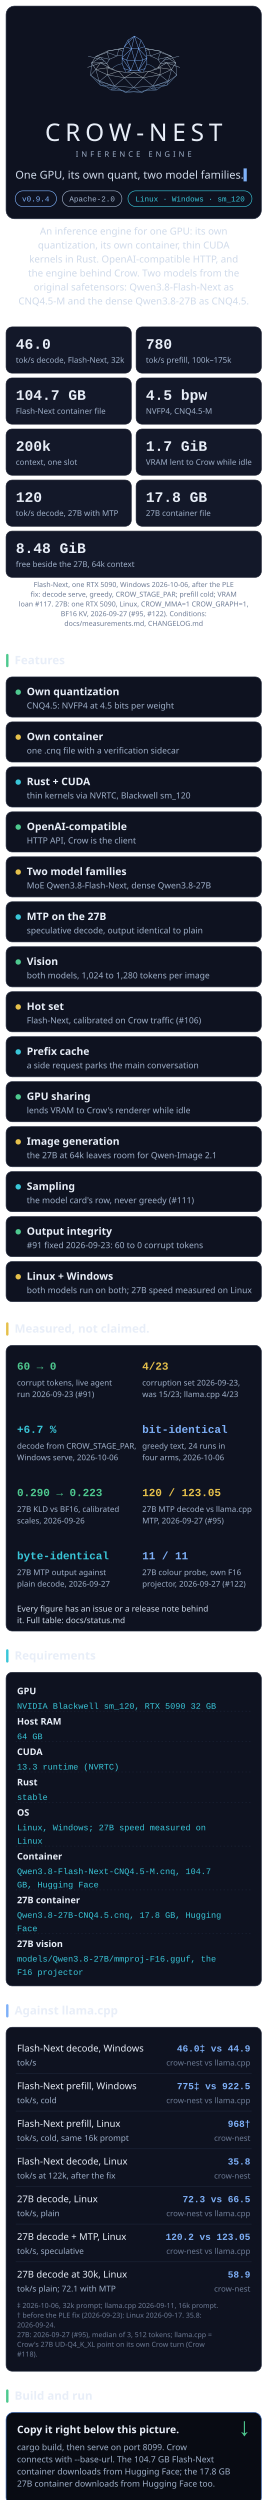
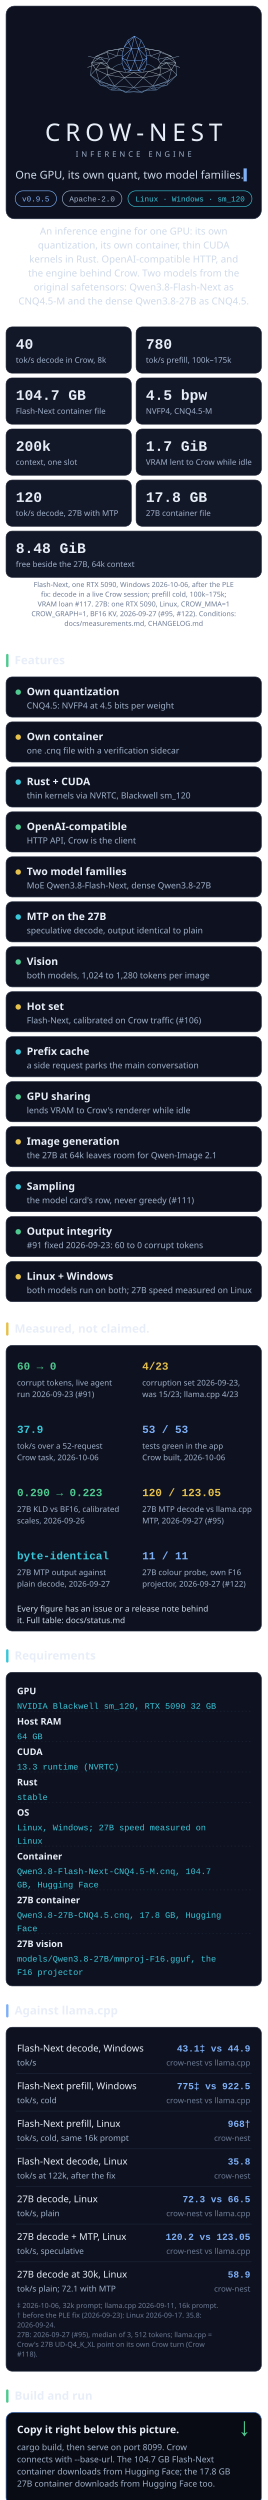
<svg xmlns="http://www.w3.org/2000/svg" viewBox="0 0 440 4114" width="440" height="4114" role="img" aria-label="crow-nest: one GPU, its own quant, two model families. Features, measurements, requirements.">
  <rect x="10" y="10" width="420" height="350" rx="14" fill="#0e1220" stroke="#1c2438" />
  <svg x="110" y="-4" width="220" height="220" viewBox="0 0 1024 1024">
    <defs>
      <clipPath id="noegg">
        <path clip-rule="evenodd" d="M0 0H1024V1024H0ZM518.0 295.0 568.2 326.0 595.7 375.6 612.5 437.6 612.7 505.8 583.0 574.0 518.0 605.0 453.0 574.0 423.3 505.8 423.5 437.6 440.3 375.6 467.8 326.0Z" />
      </clipPath>
      <clipPath id="abovefront">
        <path d="M0 0H1024V479L774.0 479.0L767.4 500.0L716.8 537.8L625.7 564.0L512.0 573.3L398.3 564.0L307.2 537.8L256.6 500.0L250.0 479.0L0 479Z" />
      </clipPath>
    </defs>
    <g fill="none" stroke-width="3" stroke-linejoin="round" stroke-linecap="round">
      <path stroke="#6789b2" clip-path="url(#noegg)" d="M346 548 360 532 386 517 422 506 465 499 512 497 559 499 602 506 638 517 664 532 678 548" />
      <path stroke="#acbece" d="M718 505 767 500 698 537M698 537 717 538 640 563M640 563 626 564 558 577M558 577 512 573 466 577M466 577 398 564 384 563M384 563 307 538 326 537M326 537 257 500 306 505" />
      <path stroke="#90a7c2" clip-path="url(#noegg)" d="M306 505 257 458 326 473M326 473 307 420 384 447M384 447 398 394 466 433M466 433 512 385 558 433M558 433 626 394 640 447M640 447 717 420 698 473M698 473 767 458 718 505" />
      <path stroke="#b9c0c4" d="M767 500 802 551 717 538M717 538 713 592 626 564M626 564 584 614 512 573M512 573 440 614 398 564M398 564 311 592 307 538M307 538 222 551 257 500" />
      <path stroke="#acbece" clip-path="url(#noegg)" d="M257 500 190 501 257 458M257 458 222 451 307 420M307 420 311 410 398 394M398 394 440 388 512 385M512 385 584 388 626 394M626 394 713 410 717 420M717 420 802 451 767 458M767 458 834 501 767 500" />
      <path stroke="#90a7c2" d="M834 501 842 594 802 551M802 551 776 643 713 592M713 592 659 677 584 614M584 614 512 689 440 614M440 614 365 677 311 592M311 592 248 643 222 551M222 551 182 594 190 501" />
      <path stroke="#6789b2" d="M842 594 766 673 776 643M776 643 688 708 659 677M659 677 575 728 512 689M512 689 449 728 365 677M365 677 336 708 248 643M248 643 258 673 182 594M794 629 678 675 766 673M766 673 645 699 688 708M688 708 586 716 575 728M575 728 512 722 449 728M449 728 438 716 336 708M336 708 379 699 258 673M258 673 346 675 230 629" />
      <path stroke="#90a7c2" clip-path="url(#noegg)" d="M306 505 326 473 384 447 466 433 558 433 640 447 698 473 718 505" />
      <path stroke="#b9c0c4" clip-path="url(#abovefront)" d="M718 505 698 537 640 563 558 577 466 577 384 563 326 537 306 505" />
      <path stroke="#acbece" clip-path="url(#noegg)" d="M190 501 222 451 311 410 440 388 584 388 713 410 802 451 834 501" />
      <path stroke="#acbece" d="M834 501 802 551 713 592 584 614 440 614 311 592 222 551 190 501" />
      <path stroke="#90a7c2" d="M842 594 776 643 659 677 512 689 365 677 248 643 182 594" />
      <path stroke="#6789b2" d="M678 675 645 699 586 716 512 722 438 716 379 699 346 675" />
      <path stroke="#7eb0f8" clip-path="url(#abovefront)" d="M440 376 495 392 549 391 596 376M421 462 458 479 520 484 582 478 615 462M434 543 489 560 548 560 602 543M440 376 518 295 495 392M518 295 549 391M468 326 495 392M568 326 549 391M421 462 495 392 458 479M495 392 520 484 549 391 582 478M549 391 615 462M458 479 489 560 520 484 548 560 582 478M421 462 489 560M615 462 548 560M489 560 453 574M548 560 583 574M518 295 568 326 596 376 612 438 613 506 583 574 518 605 453 574 423 506 424 438 440 376 468 326 518 295" />
      <path stroke="#acbece" d="M742 492 865 535" />
      <path stroke="#90a7c2" clip-path="url(#noegg)" d="M741 480 859 449" />
      <path stroke="#acbece" d="M282 492 159 535" />
      <path stroke="#90a7c2" clip-path="url(#noegg)" d="M283 480 164 449" />
    </g>
  </svg>
  <text x="220.0" y="232" font-family="-apple-system,BlinkMacSystemFont,'Segoe UI','Noto Sans',Helvetica,Arial,sans-serif" font-size="40" font-weight="300" fill="#e8eef8" text-anchor="middle" letter-spacing="8">CROW-NEST</text>
  <text x="220.0" y="258" font-family="-apple-system,BlinkMacSystemFont,'Segoe UI','Noto Sans',Helvetica,Arial,sans-serif" font-size="12.5" font-weight="400" fill="#9fb0c9" text-anchor="middle" letter-spacing="5">INFERENCE ENGINE</text>
  <text x="220.0" y="294" text-anchor="middle" font-family="-apple-system,BlinkMacSystemFont,'Segoe UI','Noto Sans',Helvetica,Arial,sans-serif" font-size="18" fill="#cfdaea">One GPU, its own quant, two model families.<tspan fill="#7eb0f8">▍<animate attributeName="opacity" values="1;1;0;0" keyTimes="0;.5;.5;1" dur="1.1s" repeatCount="indefinite" />
    </tspan>
  </text>
  <rect x="25.0" y="314" width="68" height="26" rx="13" fill="none" stroke="#7eb0f8" />
-   <text x="58.8" y="331.5" font-family="ui-monospace,SFMono-Regular,'SF Mono',Menlo,Consolas,'Liberation Mono',monospace" font-size="12.5" font-weight="400" fill="#7eb0f8" text-anchor="middle" letter-spacing="0">v0.9.4</text>
+   <text x="58.8" y="331.5" font-family="ui-monospace,SFMono-Regular,'SF Mono',Menlo,Consolas,'Liberation Mono',monospace" font-size="12.5" font-weight="400" fill="#7eb0f8" text-anchor="middle" letter-spacing="0">v0.9.5</text>
  <rect x="102.6" y="314" width="98" height="26" rx="13" fill="none" stroke="#9fb0c9" />
  <text x="151.6" y="331.5" font-family="ui-monospace,SFMono-Regular,'SF Mono',Menlo,Consolas,'Liberation Mono',monospace" font-size="12.5" font-weight="400" fill="#9fb0c9" text-anchor="middle" letter-spacing="0">Apache-2.0</text>
  <rect x="210.6" y="314" width="204" height="26" rx="13" fill="none" stroke="#39c6d8" />
  <text x="312.8" y="331.5" font-family="ui-monospace,SFMono-Regular,'SF Mono',Menlo,Consolas,'Liberation Mono',monospace" font-size="12.5" font-weight="400" fill="#39c6d8" text-anchor="middle" letter-spacing="0">Linux · Windows · sm_120</text>
  <text x="220.0" y="386" font-family="-apple-system,BlinkMacSystemFont,'Segoe UI','Noto Sans',Helvetica,Arial,sans-serif" font-size="16" font-weight="400" fill="#cfdaea" text-anchor="middle" letter-spacing="0">An inference engine for one GPU: its own</text>
  <text x="220.0" y="409" font-family="-apple-system,BlinkMacSystemFont,'Segoe UI','Noto Sans',Helvetica,Arial,sans-serif" font-size="16" font-weight="400" fill="#cfdaea" text-anchor="middle" letter-spacing="0">quantization, its own container, thin CUDA</text>
  <text x="220.0" y="432" font-family="-apple-system,BlinkMacSystemFont,'Segoe UI','Noto Sans',Helvetica,Arial,sans-serif" font-size="16" font-weight="400" fill="#cfdaea" text-anchor="middle" letter-spacing="0">kernels in Rust. OpenAI-compatible HTTP, and</text>
  <text x="220.0" y="455" font-family="-apple-system,BlinkMacSystemFont,'Segoe UI','Noto Sans',Helvetica,Arial,sans-serif" font-size="16" font-weight="400" fill="#cfdaea" text-anchor="middle" letter-spacing="0">the engine behind Crow. Two models from the</text>
  <text x="220.0" y="478" font-family="-apple-system,BlinkMacSystemFont,'Segoe UI','Noto Sans',Helvetica,Arial,sans-serif" font-size="16" font-weight="400" fill="#cfdaea" text-anchor="middle" letter-spacing="0">original safetensors: Qwen3.8-Flash-Next as</text>
  <text x="220.0" y="501" font-family="-apple-system,BlinkMacSystemFont,'Segoe UI','Noto Sans',Helvetica,Arial,sans-serif" font-size="16" font-weight="400" fill="#cfdaea" text-anchor="middle" letter-spacing="0">CNQ4.5-M and the dense Qwen3.8-27B as CNQ4.5.</text>
  <rect x="10" y="538" width="206" height="76" rx="10" fill="#131829" stroke="#131829" />
-   <text x="26" y="574" font-family="ui-monospace,SFMono-Regular,'SF Mono',Menlo,Consolas,'Liberation Mono',monospace" font-size="24" font-weight="600" fill="#e8eef8" text-anchor="start" letter-spacing="0">46.0</text>
-   <text x="26" y="597" font-family="-apple-system,BlinkMacSystemFont,'Segoe UI','Noto Sans',Helvetica,Arial,sans-serif" font-size="13" font-weight="400" fill="#9fb0c9" text-anchor="start" letter-spacing="0">tok/s decode, Flash-Next, 32k</text>
+   <text x="26" y="574" font-family="ui-monospace,SFMono-Regular,'SF Mono',Menlo,Consolas,'Liberation Mono',monospace" font-size="24" font-weight="600" fill="#e8eef8" text-anchor="start" letter-spacing="0">40</text>
+   <text x="26" y="597" font-family="-apple-system,BlinkMacSystemFont,'Segoe UI','Noto Sans',Helvetica,Arial,sans-serif" font-size="13" font-weight="400" fill="#9fb0c9" text-anchor="start" letter-spacing="0">tok/s decode in Crow, 8k</text>
  <rect x="224" y="538" width="206" height="76" rx="10" fill="#131829" stroke="#131829" />
  <text x="240" y="574" font-family="ui-monospace,SFMono-Regular,'SF Mono',Menlo,Consolas,'Liberation Mono',monospace" font-size="24" font-weight="600" fill="#e8eef8" text-anchor="start" letter-spacing="0">780</text>
  <text x="240" y="597" font-family="-apple-system,BlinkMacSystemFont,'Segoe UI','Noto Sans',Helvetica,Arial,sans-serif" font-size="13" font-weight="400" fill="#9fb0c9" text-anchor="start" letter-spacing="0">tok/s prefill, 100k–175k</text>
  <rect x="10" y="622" width="206" height="76" rx="10" fill="#131829" stroke="#131829" />
  <text x="26" y="658" font-family="ui-monospace,SFMono-Regular,'SF Mono',Menlo,Consolas,'Liberation Mono',monospace" font-size="24" font-weight="600" fill="#e8eef8" text-anchor="start" letter-spacing="0">104.7 GB</text>
  <text x="26" y="681" font-family="-apple-system,BlinkMacSystemFont,'Segoe UI','Noto Sans',Helvetica,Arial,sans-serif" font-size="13" font-weight="400" fill="#9fb0c9" text-anchor="start" letter-spacing="0">Flash-Next container file</text>
  <rect x="224" y="622" width="206" height="76" rx="10" fill="#131829" stroke="#131829" />
  <text x="240" y="658" font-family="ui-monospace,SFMono-Regular,'SF Mono',Menlo,Consolas,'Liberation Mono',monospace" font-size="24" font-weight="600" fill="#e8eef8" text-anchor="start" letter-spacing="0">4.5 bpw</text>
  <text x="240" y="681" font-family="-apple-system,BlinkMacSystemFont,'Segoe UI','Noto Sans',Helvetica,Arial,sans-serif" font-size="13" font-weight="400" fill="#9fb0c9" text-anchor="start" letter-spacing="0">NVFP4, CNQ4.5-M</text>
  <rect x="10" y="706" width="206" height="76" rx="10" fill="#131829" stroke="#131829" />
  <text x="26" y="742" font-family="ui-monospace,SFMono-Regular,'SF Mono',Menlo,Consolas,'Liberation Mono',monospace" font-size="24" font-weight="600" fill="#e8eef8" text-anchor="start" letter-spacing="0">200k</text>
  <text x="26" y="765" font-family="-apple-system,BlinkMacSystemFont,'Segoe UI','Noto Sans',Helvetica,Arial,sans-serif" font-size="13" font-weight="400" fill="#9fb0c9" text-anchor="start" letter-spacing="0">context, one slot</text>
  <rect x="224" y="706" width="206" height="76" rx="10" fill="#131829" stroke="#131829" />
  <text x="240" y="742" font-family="ui-monospace,SFMono-Regular,'SF Mono',Menlo,Consolas,'Liberation Mono',monospace" font-size="24" font-weight="600" fill="#e8eef8" text-anchor="start" letter-spacing="0">1.7 GiB</text>
  <text x="240" y="765" font-family="-apple-system,BlinkMacSystemFont,'Segoe UI','Noto Sans',Helvetica,Arial,sans-serif" font-size="13" font-weight="400" fill="#9fb0c9" text-anchor="start" letter-spacing="0">VRAM lent to Crow while idle</text>
  <rect x="10" y="790" width="206" height="76" rx="10" fill="#131829" stroke="#131829" />
  <text x="26" y="826" font-family="ui-monospace,SFMono-Regular,'SF Mono',Menlo,Consolas,'Liberation Mono',monospace" font-size="24" font-weight="600" fill="#e8eef8" text-anchor="start" letter-spacing="0">120</text>
  <text x="26" y="849" font-family="-apple-system,BlinkMacSystemFont,'Segoe UI','Noto Sans',Helvetica,Arial,sans-serif" font-size="13" font-weight="400" fill="#9fb0c9" text-anchor="start" letter-spacing="0">tok/s decode, 27B with MTP</text>
  <rect x="224" y="790" width="206" height="76" rx="10" fill="#131829" stroke="#131829" />
  <text x="240" y="826" font-family="ui-monospace,SFMono-Regular,'SF Mono',Menlo,Consolas,'Liberation Mono',monospace" font-size="24" font-weight="600" fill="#e8eef8" text-anchor="start" letter-spacing="0">17.8 GB</text>
  <text x="240" y="849" font-family="-apple-system,BlinkMacSystemFont,'Segoe UI','Noto Sans',Helvetica,Arial,sans-serif" font-size="13" font-weight="400" fill="#9fb0c9" text-anchor="start" letter-spacing="0">27B container file</text>
  <rect x="10" y="874" width="420" height="76" rx="10" fill="#131829" stroke="#131829" />
  <text x="26" y="910" font-family="ui-monospace,SFMono-Regular,'SF Mono',Menlo,Consolas,'Liberation Mono',monospace" font-size="24" font-weight="600" fill="#e8eef8" text-anchor="start" letter-spacing="0">8.48 GiB</text>
  <text x="26" y="933" font-family="-apple-system,BlinkMacSystemFont,'Segoe UI','Noto Sans',Helvetica,Arial,sans-serif" font-size="13" font-weight="400" fill="#9fb0c9" text-anchor="start" letter-spacing="0">free beside the 27B, 64k context</text>
  <text x="220.0" y="966" font-family="-apple-system,BlinkMacSystemFont,'Segoe UI','Noto Sans',Helvetica,Arial,sans-serif" font-size="11.5" font-weight="400" fill="#6d7b95" text-anchor="middle" letter-spacing="0">Flash-Next, one RTX 5090, Windows 2026-10-06, after the PLE</text>
-   <text x="220.0" y="982" font-family="-apple-system,BlinkMacSystemFont,'Segoe UI','Noto Sans',Helvetica,Arial,sans-serif" font-size="11.5" font-weight="400" fill="#6d7b95" text-anchor="middle" letter-spacing="0">fix: decode serve, greedy, CROW_STAGE_PAR; prefill cold; VRAM</text>
-   <text x="220.0" y="998" font-family="-apple-system,BlinkMacSystemFont,'Segoe UI','Noto Sans',Helvetica,Arial,sans-serif" font-size="11.5" font-weight="400" fill="#6d7b95" text-anchor="middle" letter-spacing="0">loan #117. 27B: one RTX 5090, Linux, CROW_MMA=1 CROW_GRAPH=1,</text>
-   <text x="220.0" y="1014" font-family="-apple-system,BlinkMacSystemFont,'Segoe UI','Noto Sans',Helvetica,Arial,sans-serif" font-size="11.5" font-weight="400" fill="#6d7b95" text-anchor="middle" letter-spacing="0">BF16 KV, 2026-09-27 (#95, #122). Conditions:</text>
+   <text x="220.0" y="982" font-family="-apple-system,BlinkMacSystemFont,'Segoe UI','Noto Sans',Helvetica,Arial,sans-serif" font-size="11.5" font-weight="400" fill="#6d7b95" text-anchor="middle" letter-spacing="0">fix: decode in a live Crow session; prefill cold, 100k–175k;</text>
+   <text x="220.0" y="998" font-family="-apple-system,BlinkMacSystemFont,'Segoe UI','Noto Sans',Helvetica,Arial,sans-serif" font-size="11.5" font-weight="400" fill="#6d7b95" text-anchor="middle" letter-spacing="0">VRAM loan #117. 27B: one RTX 5090, Linux, CROW_MMA=1</text>
+   <text x="220.0" y="1014" font-family="-apple-system,BlinkMacSystemFont,'Segoe UI','Noto Sans',Helvetica,Arial,sans-serif" font-size="11.5" font-weight="400" fill="#6d7b95" text-anchor="middle" letter-spacing="0">CROW_GRAPH=1, BF16 KV, 2026-09-27 (#95, #122). Conditions:</text>
  <text x="220.0" y="1030" font-family="-apple-system,BlinkMacSystemFont,'Segoe UI','Noto Sans',Helvetica,Arial,sans-serif" font-size="11.5" font-weight="400" fill="#6d7b95" text-anchor="middle" letter-spacing="0">docs/measurements.md, CHANGELOG.md</text>
  <rect x="10" y="1076" width="4" height="22" rx="2" fill="#4ec98f" />
  <text x="24" y="1093" font-family="-apple-system,BlinkMacSystemFont,'Segoe UI','Noto Sans',Helvetica,Arial,sans-serif" font-size="19" font-weight="600" fill="#e8eef8" text-anchor="start" letter-spacing="0">Features</text>
  <rect x="10" y="1114" width="420" height="66" rx="10" fill="#0e1220" stroke="#1c2438" />
  <circle cx="30" cy="1139" r="4.5" fill="#4ec98f" />
  <text x="44" y="1144" font-family="-apple-system,BlinkMacSystemFont,'Segoe UI','Noto Sans',Helvetica,Arial,sans-serif" font-size="17" font-weight="600" fill="#e8eef8" text-anchor="start" letter-spacing="0">Own quantization</text>
  <text x="44" y="1166" font-family="-apple-system,BlinkMacSystemFont,'Segoe UI','Noto Sans',Helvetica,Arial,sans-serif" font-size="14" font-weight="400" fill="#9fb0c9" text-anchor="start" letter-spacing="0">CNQ4.5: NVFP4 at 4.5 bits per weight</text>
  <rect x="10" y="1188" width="420" height="66" rx="10" fill="#0e1220" stroke="#1c2438" />
  <circle cx="30" cy="1213" r="4.5" fill="#e5c04b" />
  <text x="44" y="1218" font-family="-apple-system,BlinkMacSystemFont,'Segoe UI','Noto Sans',Helvetica,Arial,sans-serif" font-size="17" font-weight="600" fill="#e8eef8" text-anchor="start" letter-spacing="0">Own container</text>
  <text x="44" y="1240" font-family="-apple-system,BlinkMacSystemFont,'Segoe UI','Noto Sans',Helvetica,Arial,sans-serif" font-size="14" font-weight="400" fill="#9fb0c9" text-anchor="start" letter-spacing="0">one .cnq file with a verification sidecar</text>
  <rect x="10" y="1262" width="420" height="66" rx="10" fill="#0e1220" stroke="#1c2438" />
  <circle cx="30" cy="1287" r="4.5" fill="#39c6d8" />
  <text x="44" y="1292" font-family="-apple-system,BlinkMacSystemFont,'Segoe UI','Noto Sans',Helvetica,Arial,sans-serif" font-size="17" font-weight="600" fill="#e8eef8" text-anchor="start" letter-spacing="0">Rust + CUDA</text>
  <text x="44" y="1314" font-family="-apple-system,BlinkMacSystemFont,'Segoe UI','Noto Sans',Helvetica,Arial,sans-serif" font-size="14" font-weight="400" fill="#9fb0c9" text-anchor="start" letter-spacing="0">thin kernels via NVRTC, Blackwell sm_120</text>
  <rect x="10" y="1336" width="420" height="66" rx="10" fill="#0e1220" stroke="#1c2438" />
  <circle cx="30" cy="1361" r="4.5" fill="#4ec98f" />
  <text x="44" y="1366" font-family="-apple-system,BlinkMacSystemFont,'Segoe UI','Noto Sans',Helvetica,Arial,sans-serif" font-size="17" font-weight="600" fill="#e8eef8" text-anchor="start" letter-spacing="0">OpenAI-compatible</text>
  <text x="44" y="1388" font-family="-apple-system,BlinkMacSystemFont,'Segoe UI','Noto Sans',Helvetica,Arial,sans-serif" font-size="14" font-weight="400" fill="#9fb0c9" text-anchor="start" letter-spacing="0">HTTP API, Crow is the client</text>
  <rect x="10" y="1410" width="420" height="66" rx="10" fill="#0e1220" stroke="#1c2438" />
  <circle cx="30" cy="1435" r="4.5" fill="#e5c04b" />
  <text x="44" y="1440" font-family="-apple-system,BlinkMacSystemFont,'Segoe UI','Noto Sans',Helvetica,Arial,sans-serif" font-size="17" font-weight="600" fill="#e8eef8" text-anchor="start" letter-spacing="0">Two model families</text>
  <text x="44" y="1462" font-family="-apple-system,BlinkMacSystemFont,'Segoe UI','Noto Sans',Helvetica,Arial,sans-serif" font-size="14" font-weight="400" fill="#9fb0c9" text-anchor="start" letter-spacing="0">MoE Qwen3.8-Flash-Next, dense Qwen3.8-27B</text>
  <rect x="10" y="1484" width="420" height="66" rx="10" fill="#0e1220" stroke="#1c2438" />
  <circle cx="30" cy="1509" r="4.5" fill="#39c6d8" />
  <text x="44" y="1514" font-family="-apple-system,BlinkMacSystemFont,'Segoe UI','Noto Sans',Helvetica,Arial,sans-serif" font-size="17" font-weight="600" fill="#e8eef8" text-anchor="start" letter-spacing="0">MTP on the 27B</text>
  <text x="44" y="1536" font-family="-apple-system,BlinkMacSystemFont,'Segoe UI','Noto Sans',Helvetica,Arial,sans-serif" font-size="14" font-weight="400" fill="#9fb0c9" text-anchor="start" letter-spacing="0">speculative decode, output identical to plain</text>
  <rect x="10" y="1558" width="420" height="66" rx="10" fill="#0e1220" stroke="#1c2438" />
  <circle cx="30" cy="1583" r="4.5" fill="#4ec98f" />
  <text x="44" y="1588" font-family="-apple-system,BlinkMacSystemFont,'Segoe UI','Noto Sans',Helvetica,Arial,sans-serif" font-size="17" font-weight="600" fill="#e8eef8" text-anchor="start" letter-spacing="0">Vision</text>
  <text x="44" y="1610" font-family="-apple-system,BlinkMacSystemFont,'Segoe UI','Noto Sans',Helvetica,Arial,sans-serif" font-size="14" font-weight="400" fill="#9fb0c9" text-anchor="start" letter-spacing="0">both models, 1,024 to 1,280 tokens per image</text>
  <rect x="10" y="1632" width="420" height="66" rx="10" fill="#0e1220" stroke="#1c2438" />
  <circle cx="30" cy="1657" r="4.5" fill="#e5c04b" />
  <text x="44" y="1662" font-family="-apple-system,BlinkMacSystemFont,'Segoe UI','Noto Sans',Helvetica,Arial,sans-serif" font-size="17" font-weight="600" fill="#e8eef8" text-anchor="start" letter-spacing="0">Hot set</text>
  <text x="44" y="1684" font-family="-apple-system,BlinkMacSystemFont,'Segoe UI','Noto Sans',Helvetica,Arial,sans-serif" font-size="14" font-weight="400" fill="#9fb0c9" text-anchor="start" letter-spacing="0">Flash-Next, calibrated on Crow traffic (#106)</text>
  <rect x="10" y="1706" width="420" height="66" rx="10" fill="#0e1220" stroke="#1c2438" />
  <circle cx="30" cy="1731" r="4.5" fill="#39c6d8" />
  <text x="44" y="1736" font-family="-apple-system,BlinkMacSystemFont,'Segoe UI','Noto Sans',Helvetica,Arial,sans-serif" font-size="17" font-weight="600" fill="#e8eef8" text-anchor="start" letter-spacing="0">Prefix cache</text>
  <text x="44" y="1758" font-family="-apple-system,BlinkMacSystemFont,'Segoe UI','Noto Sans',Helvetica,Arial,sans-serif" font-size="14" font-weight="400" fill="#9fb0c9" text-anchor="start" letter-spacing="0">a side request parks the main conversation</text>
  <rect x="10" y="1780" width="420" height="66" rx="10" fill="#0e1220" stroke="#1c2438" />
  <circle cx="30" cy="1805" r="4.5" fill="#4ec98f" />
  <text x="44" y="1810" font-family="-apple-system,BlinkMacSystemFont,'Segoe UI','Noto Sans',Helvetica,Arial,sans-serif" font-size="17" font-weight="600" fill="#e8eef8" text-anchor="start" letter-spacing="0">GPU sharing</text>
  <text x="44" y="1832" font-family="-apple-system,BlinkMacSystemFont,'Segoe UI','Noto Sans',Helvetica,Arial,sans-serif" font-size="14" font-weight="400" fill="#9fb0c9" text-anchor="start" letter-spacing="0">lends VRAM to Crow's renderer while idle</text>
  <rect x="10" y="1854" width="420" height="66" rx="10" fill="#0e1220" stroke="#1c2438" />
  <circle cx="30" cy="1879" r="4.5" fill="#e5c04b" />
  <text x="44" y="1884" font-family="-apple-system,BlinkMacSystemFont,'Segoe UI','Noto Sans',Helvetica,Arial,sans-serif" font-size="17" font-weight="600" fill="#e8eef8" text-anchor="start" letter-spacing="0">Image generation</text>
  <text x="44" y="1906" font-family="-apple-system,BlinkMacSystemFont,'Segoe UI','Noto Sans',Helvetica,Arial,sans-serif" font-size="14" font-weight="400" fill="#9fb0c9" text-anchor="start" letter-spacing="0">the 27B at 64k leaves room for Qwen-Image 2.1</text>
  <rect x="10" y="1928" width="420" height="66" rx="10" fill="#0e1220" stroke="#1c2438" />
  <circle cx="30" cy="1953" r="4.5" fill="#39c6d8" />
  <text x="44" y="1958" font-family="-apple-system,BlinkMacSystemFont,'Segoe UI','Noto Sans',Helvetica,Arial,sans-serif" font-size="17" font-weight="600" fill="#e8eef8" text-anchor="start" letter-spacing="0">Sampling</text>
  <text x="44" y="1980" font-family="-apple-system,BlinkMacSystemFont,'Segoe UI','Noto Sans',Helvetica,Arial,sans-serif" font-size="14" font-weight="400" fill="#9fb0c9" text-anchor="start" letter-spacing="0">the model card's row, never greedy (#111)</text>
  <rect x="10" y="2002" width="420" height="66" rx="10" fill="#0e1220" stroke="#1c2438" />
  <circle cx="30" cy="2027" r="4.5" fill="#4ec98f" />
  <text x="44" y="2032" font-family="-apple-system,BlinkMacSystemFont,'Segoe UI','Noto Sans',Helvetica,Arial,sans-serif" font-size="17" font-weight="600" fill="#e8eef8" text-anchor="start" letter-spacing="0">Output integrity</text>
  <text x="44" y="2054" font-family="-apple-system,BlinkMacSystemFont,'Segoe UI','Noto Sans',Helvetica,Arial,sans-serif" font-size="14" font-weight="400" fill="#9fb0c9" text-anchor="start" letter-spacing="0">#91 fixed 2026-09-23: 60 to 0 corrupt tokens</text>
  <rect x="10" y="2076" width="420" height="66" rx="10" fill="#0e1220" stroke="#1c2438" />
  <circle cx="30" cy="2101" r="4.5" fill="#e5c04b" />
  <text x="44" y="2106" font-family="-apple-system,BlinkMacSystemFont,'Segoe UI','Noto Sans',Helvetica,Arial,sans-serif" font-size="17" font-weight="600" fill="#e8eef8" text-anchor="start" letter-spacing="0">Linux + Windows</text>
  <text x="44" y="2128" font-family="-apple-system,BlinkMacSystemFont,'Segoe UI','Noto Sans',Helvetica,Arial,sans-serif" font-size="14" font-weight="400" fill="#9fb0c9" text-anchor="start" letter-spacing="0">both models run on both; 27B speed measured on Linux</text>
  <rect x="10" y="2176" width="4" height="22" rx="2" fill="#e5c04b" />
  <text x="24" y="2193" font-family="-apple-system,BlinkMacSystemFont,'Segoe UI','Noto Sans',Helvetica,Arial,sans-serif" font-size="19" font-weight="600" fill="#e8eef8" text-anchor="start" letter-spacing="0">Measured, not claimed.</text>
  <rect x="10" y="2214" width="420" height="470" rx="10" fill="#0e1220" stroke="#1c2438" />
  <text x="28" y="2254" font-family="ui-monospace,SFMono-Regular,'SF Mono',Menlo,Consolas,'Liberation Mono',monospace" font-size="18" font-weight="600" fill="#4ec98f" text-anchor="start" letter-spacing="0">60 → 0</text>
  <text x="28" y="2280" font-family="-apple-system,BlinkMacSystemFont,'Segoe UI','Noto Sans',Helvetica,Arial,sans-serif" font-size="13" font-weight="400" fill="#9fb0c9" text-anchor="start" letter-spacing="0">corrupt tokens, live agent</text>
  <text x="28" y="2299" font-family="-apple-system,BlinkMacSystemFont,'Segoe UI','Noto Sans',Helvetica,Arial,sans-serif" font-size="13" font-weight="400" fill="#9fb0c9" text-anchor="start" letter-spacing="0">run 2026-09-23 (#91)</text>
  <text x="234" y="2254" font-family="ui-monospace,SFMono-Regular,'SF Mono',Menlo,Consolas,'Liberation Mono',monospace" font-size="18" font-weight="600" fill="#e5c04b" text-anchor="start" letter-spacing="0">4/23</text>
  <text x="234" y="2280" font-family="-apple-system,BlinkMacSystemFont,'Segoe UI','Noto Sans',Helvetica,Arial,sans-serif" font-size="13" font-weight="400" fill="#9fb0c9" text-anchor="start" letter-spacing="0">corruption set 2026-09-23,</text>
  <text x="234" y="2299" font-family="-apple-system,BlinkMacSystemFont,'Segoe UI','Noto Sans',Helvetica,Arial,sans-serif" font-size="13" font-weight="400" fill="#9fb0c9" text-anchor="start" letter-spacing="0">was 15/23; llama.cpp 4/23</text>
-   <text x="28" y="2358" font-family="ui-monospace,SFMono-Regular,'SF Mono',Menlo,Consolas,'Liberation Mono',monospace" font-size="18" font-weight="600" fill="#39c6d8" text-anchor="start" letter-spacing="0">+6.7 %</text>
-   <text x="28" y="2384" font-family="-apple-system,BlinkMacSystemFont,'Segoe UI','Noto Sans',Helvetica,Arial,sans-serif" font-size="13" font-weight="400" fill="#9fb0c9" text-anchor="start" letter-spacing="0">decode from CROW_STAGE_PAR,</text>
-   <text x="28" y="2403" font-family="-apple-system,BlinkMacSystemFont,'Segoe UI','Noto Sans',Helvetica,Arial,sans-serif" font-size="13" font-weight="400" fill="#9fb0c9" text-anchor="start" letter-spacing="0">Windows serve, 2026-10-06</text>
-   <text x="234" y="2358" font-family="ui-monospace,SFMono-Regular,'SF Mono',Menlo,Consolas,'Liberation Mono',monospace" font-size="18" font-weight="600" fill="#7eb0f8" text-anchor="start" letter-spacing="0">bit-identical</text>
-   <text x="234" y="2384" font-family="-apple-system,BlinkMacSystemFont,'Segoe UI','Noto Sans',Helvetica,Arial,sans-serif" font-size="13" font-weight="400" fill="#9fb0c9" text-anchor="start" letter-spacing="0">greedy text, 24 runs in</text>
-   <text x="234" y="2403" font-family="-apple-system,BlinkMacSystemFont,'Segoe UI','Noto Sans',Helvetica,Arial,sans-serif" font-size="13" font-weight="400" fill="#9fb0c9" text-anchor="start" letter-spacing="0">four arms, 2026-10-06</text>
+   <text x="28" y="2358" font-family="ui-monospace,SFMono-Regular,'SF Mono',Menlo,Consolas,'Liberation Mono',monospace" font-size="18" font-weight="600" fill="#39c6d8" text-anchor="start" letter-spacing="0">37.9</text>
+   <text x="28" y="2384" font-family="-apple-system,BlinkMacSystemFont,'Segoe UI','Noto Sans',Helvetica,Arial,sans-serif" font-size="13" font-weight="400" fill="#9fb0c9" text-anchor="start" letter-spacing="0">tok/s over a 52-request</text>
+   <text x="28" y="2403" font-family="-apple-system,BlinkMacSystemFont,'Segoe UI','Noto Sans',Helvetica,Arial,sans-serif" font-size="13" font-weight="400" fill="#9fb0c9" text-anchor="start" letter-spacing="0">Crow task, 2026-10-06</text>
+   <text x="234" y="2358" font-family="ui-monospace,SFMono-Regular,'SF Mono',Menlo,Consolas,'Liberation Mono',monospace" font-size="18" font-weight="600" fill="#7eb0f8" text-anchor="start" letter-spacing="0">53 / 53</text>
+   <text x="234" y="2384" font-family="-apple-system,BlinkMacSystemFont,'Segoe UI','Noto Sans',Helvetica,Arial,sans-serif" font-size="13" font-weight="400" fill="#9fb0c9" text-anchor="start" letter-spacing="0">tests green in the app</text>
+   <text x="234" y="2403" font-family="-apple-system,BlinkMacSystemFont,'Segoe UI','Noto Sans',Helvetica,Arial,sans-serif" font-size="13" font-weight="400" fill="#9fb0c9" text-anchor="start" letter-spacing="0">Crow built, 2026-10-06</text>
  <text x="28" y="2462" font-family="ui-monospace,SFMono-Regular,'SF Mono',Menlo,Consolas,'Liberation Mono',monospace" font-size="18" font-weight="600" fill="#4ec98f" text-anchor="start" letter-spacing="0">0.290 → 0.223</text>
  <text x="28" y="2488" font-family="-apple-system,BlinkMacSystemFont,'Segoe UI','Noto Sans',Helvetica,Arial,sans-serif" font-size="13" font-weight="400" fill="#9fb0c9" text-anchor="start" letter-spacing="0">27B KLD vs BF16, calibrated</text>
  <text x="28" y="2507" font-family="-apple-system,BlinkMacSystemFont,'Segoe UI','Noto Sans',Helvetica,Arial,sans-serif" font-size="13" font-weight="400" fill="#9fb0c9" text-anchor="start" letter-spacing="0">scales, 2026-09-26</text>
  <text x="234" y="2462" font-family="ui-monospace,SFMono-Regular,'SF Mono',Menlo,Consolas,'Liberation Mono',monospace" font-size="18" font-weight="600" fill="#e5c04b" text-anchor="start" letter-spacing="0">120 / 123.05</text>
  <text x="234" y="2488" font-family="-apple-system,BlinkMacSystemFont,'Segoe UI','Noto Sans',Helvetica,Arial,sans-serif" font-size="13" font-weight="400" fill="#9fb0c9" text-anchor="start" letter-spacing="0">27B MTP decode vs llama.cpp</text>
  <text x="234" y="2507" font-family="-apple-system,BlinkMacSystemFont,'Segoe UI','Noto Sans',Helvetica,Arial,sans-serif" font-size="13" font-weight="400" fill="#9fb0c9" text-anchor="start" letter-spacing="0">MTP, 2026-09-27 (#95)</text>
  <text x="28" y="2566" font-family="ui-monospace,SFMono-Regular,'SF Mono',Menlo,Consolas,'Liberation Mono',monospace" font-size="18" font-weight="600" fill="#39c6d8" text-anchor="start" letter-spacing="0">byte-identical</text>
  <text x="28" y="2592" font-family="-apple-system,BlinkMacSystemFont,'Segoe UI','Noto Sans',Helvetica,Arial,sans-serif" font-size="13" font-weight="400" fill="#9fb0c9" text-anchor="start" letter-spacing="0">27B MTP output against</text>
  <text x="28" y="2611" font-family="-apple-system,BlinkMacSystemFont,'Segoe UI','Noto Sans',Helvetica,Arial,sans-serif" font-size="13" font-weight="400" fill="#9fb0c9" text-anchor="start" letter-spacing="0">plain decode, 2026-09-27</text>
  <text x="234" y="2566" font-family="ui-monospace,SFMono-Regular,'SF Mono',Menlo,Consolas,'Liberation Mono',monospace" font-size="18" font-weight="600" fill="#7eb0f8" text-anchor="start" letter-spacing="0">11 / 11</text>
  <text x="234" y="2592" font-family="-apple-system,BlinkMacSystemFont,'Segoe UI','Noto Sans',Helvetica,Arial,sans-serif" font-size="13" font-weight="400" fill="#9fb0c9" text-anchor="start" letter-spacing="0">27B colour probe, own F16</text>
  <text x="234" y="2611" font-family="-apple-system,BlinkMacSystemFont,'Segoe UI','Noto Sans',Helvetica,Arial,sans-serif" font-size="13" font-weight="400" fill="#9fb0c9" text-anchor="start" letter-spacing="0">projector, 2026-09-27 (#122)</text>
  <text x="28" y="2652" font-family="-apple-system,BlinkMacSystemFont,'Segoe UI','Noto Sans',Helvetica,Arial,sans-serif" font-size="13.5" font-weight="400" fill="#cfdaea" text-anchor="start" letter-spacing="0">Every figure has an issue or a release note behind</text>
  <text x="28" y="2671" font-family="-apple-system,BlinkMacSystemFont,'Segoe UI','Noto Sans',Helvetica,Arial,sans-serif" font-size="13.5" font-weight="400" fill="#cfdaea" text-anchor="start" letter-spacing="0">it. Full table: docs/status.md</text>
  <rect x="10" y="2714" width="4" height="22" rx="2" fill="#39c6d8" />
  <text x="24" y="2731" font-family="-apple-system,BlinkMacSystemFont,'Segoe UI','Noto Sans',Helvetica,Arial,sans-serif" font-size="19" font-weight="600" fill="#e8eef8" text-anchor="start" letter-spacing="0">Requirements</text>
  <rect x="10" y="2752" width="420" height="516" rx="10" fill="#0e1220" stroke="#1c2438" />
  <text x="28" y="2788" font-family="-apple-system,BlinkMacSystemFont,'Segoe UI','Noto Sans',Helvetica,Arial,sans-serif" font-size="15" font-weight="600" fill="#e8eef8" text-anchor="start" letter-spacing="0">GPU</text>
  <text x="28" y="2812" font-family="ui-monospace,SFMono-Regular,'SF Mono',Menlo,Consolas,'Liberation Mono',monospace" font-size="14" font-weight="400" fill="#39c6d8" text-anchor="start" letter-spacing="0">NVIDIA Blackwell sm_120, RTX 5090 32 GB</text>
  <line x1="26" y1="2816" x2="414" y2="2816" stroke="#1c2438" stroke-dasharray="2 4" />
  <text x="28" y="2838" font-family="-apple-system,BlinkMacSystemFont,'Segoe UI','Noto Sans',Helvetica,Arial,sans-serif" font-size="15" font-weight="600" fill="#e8eef8" text-anchor="start" letter-spacing="0">Host RAM</text>
  <text x="28" y="2862" font-family="ui-monospace,SFMono-Regular,'SF Mono',Menlo,Consolas,'Liberation Mono',monospace" font-size="14" font-weight="400" fill="#39c6d8" text-anchor="start" letter-spacing="0">64 GB</text>
  <line x1="26" y1="2866" x2="414" y2="2866" stroke="#1c2438" stroke-dasharray="2 4" />
  <text x="28" y="2888" font-family="-apple-system,BlinkMacSystemFont,'Segoe UI','Noto Sans',Helvetica,Arial,sans-serif" font-size="15" font-weight="600" fill="#e8eef8" text-anchor="start" letter-spacing="0">CUDA</text>
  <text x="28" y="2912" font-family="ui-monospace,SFMono-Regular,'SF Mono',Menlo,Consolas,'Liberation Mono',monospace" font-size="14" font-weight="400" fill="#39c6d8" text-anchor="start" letter-spacing="0">13.3 runtime (NVRTC)</text>
  <line x1="26" y1="2916" x2="414" y2="2916" stroke="#1c2438" stroke-dasharray="2 4" />
  <text x="28" y="2938" font-family="-apple-system,BlinkMacSystemFont,'Segoe UI','Noto Sans',Helvetica,Arial,sans-serif" font-size="15" font-weight="600" fill="#e8eef8" text-anchor="start" letter-spacing="0">Rust</text>
  <text x="28" y="2962" font-family="ui-monospace,SFMono-Regular,'SF Mono',Menlo,Consolas,'Liberation Mono',monospace" font-size="14" font-weight="400" fill="#39c6d8" text-anchor="start" letter-spacing="0">stable</text>
  <line x1="26" y1="2966" x2="414" y2="2966" stroke="#1c2438" stroke-dasharray="2 4" />
  <text x="28" y="2988" font-family="-apple-system,BlinkMacSystemFont,'Segoe UI','Noto Sans',Helvetica,Arial,sans-serif" font-size="15" font-weight="600" fill="#e8eef8" text-anchor="start" letter-spacing="0">OS</text>
  <text x="28" y="3012" font-family="ui-monospace,SFMono-Regular,'SF Mono',Menlo,Consolas,'Liberation Mono',monospace" font-size="14" font-weight="400" fill="#39c6d8" text-anchor="start" letter-spacing="0">Linux, Windows; 27B speed measured on</text>
  <text x="28" y="3034" font-family="ui-monospace,SFMono-Regular,'SF Mono',Menlo,Consolas,'Liberation Mono',monospace" font-size="14" font-weight="400" fill="#39c6d8" text-anchor="start" letter-spacing="0">Linux</text>
  <line x1="26" y1="3038" x2="414" y2="3038" stroke="#1c2438" stroke-dasharray="2 4" />
  <text x="28" y="3060" font-family="-apple-system,BlinkMacSystemFont,'Segoe UI','Noto Sans',Helvetica,Arial,sans-serif" font-size="15" font-weight="600" fill="#e8eef8" text-anchor="start" letter-spacing="0">Container</text>
  <text x="28" y="3084" font-family="ui-monospace,SFMono-Regular,'SF Mono',Menlo,Consolas,'Liberation Mono',monospace" font-size="14" font-weight="400" fill="#39c6d8" text-anchor="start" letter-spacing="0">Qwen3.8-Flash-Next-CNQ4.5-M.cnq, 104.7</text>
  <text x="28" y="3106" font-family="ui-monospace,SFMono-Regular,'SF Mono',Menlo,Consolas,'Liberation Mono',monospace" font-size="14" font-weight="400" fill="#39c6d8" text-anchor="start" letter-spacing="0">GB, Hugging Face</text>
  <line x1="26" y1="3110" x2="414" y2="3110" stroke="#1c2438" stroke-dasharray="2 4" />
  <text x="28" y="3132" font-family="-apple-system,BlinkMacSystemFont,'Segoe UI','Noto Sans',Helvetica,Arial,sans-serif" font-size="15" font-weight="600" fill="#e8eef8" text-anchor="start" letter-spacing="0">27B container</text>
  <text x="28" y="3156" font-family="ui-monospace,SFMono-Regular,'SF Mono',Menlo,Consolas,'Liberation Mono',monospace" font-size="14" font-weight="400" fill="#39c6d8" text-anchor="start" letter-spacing="0">Qwen3.8-27B-CNQ4.5.cnq, 17.8 GB, Hugging</text>
  <text x="28" y="3178" font-family="ui-monospace,SFMono-Regular,'SF Mono',Menlo,Consolas,'Liberation Mono',monospace" font-size="14" font-weight="400" fill="#39c6d8" text-anchor="start" letter-spacing="0">Face</text>
  <line x1="26" y1="3182" x2="414" y2="3182" stroke="#1c2438" stroke-dasharray="2 4" />
  <text x="28" y="3204" font-family="-apple-system,BlinkMacSystemFont,'Segoe UI','Noto Sans',Helvetica,Arial,sans-serif" font-size="15" font-weight="600" fill="#e8eef8" text-anchor="start" letter-spacing="0">27B vision</text>
  <text x="28" y="3228" font-family="ui-monospace,SFMono-Regular,'SF Mono',Menlo,Consolas,'Liberation Mono',monospace" font-size="14" font-weight="400" fill="#39c6d8" text-anchor="start" letter-spacing="0">models/Qwen3.8-27B/mmproj-F16.gguf, the</text>
  <text x="28" y="3250" font-family="ui-monospace,SFMono-Regular,'SF Mono',Menlo,Consolas,'Liberation Mono',monospace" font-size="14" font-weight="400" fill="#39c6d8" text-anchor="start" letter-spacing="0">F16 projector</text>
  <rect x="10" y="3298" width="4" height="22" rx="2" fill="#7eb0f8" />
  <text x="24" y="3315" font-family="-apple-system,BlinkMacSystemFont,'Segoe UI','Noto Sans',Helvetica,Arial,sans-serif" font-size="19" font-weight="600" fill="#e8eef8" text-anchor="start" letter-spacing="0">Against llama.cpp</text>
  <rect x="10" y="3336" width="420" height="566" rx="10" fill="#0e1220" stroke="#1c2438" />
  <text x="28" y="3376" font-family="-apple-system,BlinkMacSystemFont,'Segoe UI','Noto Sans',Helvetica,Arial,sans-serif" font-size="15.5" font-weight="400" fill="#e8eef8" text-anchor="start" letter-spacing="0">Flash-Next decode, Windows</text>
-   <text x="412" y="3376" font-family="ui-monospace,SFMono-Regular,'SF Mono',Menlo,Consolas,'Liberation Mono',monospace" font-size="15.5" font-weight="600" fill="#7eb0f8" text-anchor="end" letter-spacing="0">46.0‡ vs 44.9</text>
+   <text x="412" y="3376" font-family="ui-monospace,SFMono-Regular,'SF Mono',Menlo,Consolas,'Liberation Mono',monospace" font-size="15.5" font-weight="600" fill="#7eb0f8" text-anchor="end" letter-spacing="0">43.1‡ vs 44.9</text>
  <text x="28" y="3399" font-family="-apple-system,BlinkMacSystemFont,'Segoe UI','Noto Sans',Helvetica,Arial,sans-serif" font-size="13.5" font-weight="400" fill="#9fb0c9" text-anchor="start" letter-spacing="0">tok/s</text>
  <text x="412" y="3399" font-family="-apple-system,BlinkMacSystemFont,'Segoe UI','Noto Sans',Helvetica,Arial,sans-serif" font-size="13" font-weight="400" fill="#6d7b95" text-anchor="end" letter-spacing="0">crow-nest vs llama.cpp</text>
  <line x1="26" y1="3412" x2="414" y2="3412" stroke="#1c2438" />
  <text x="28" y="3438" font-family="-apple-system,BlinkMacSystemFont,'Segoe UI','Noto Sans',Helvetica,Arial,sans-serif" font-size="15.5" font-weight="400" fill="#e8eef8" text-anchor="start" letter-spacing="0">Flash-Next prefill, Windows</text>
  <text x="412" y="3438" font-family="ui-monospace,SFMono-Regular,'SF Mono',Menlo,Consolas,'Liberation Mono',monospace" font-size="15.5" font-weight="600" fill="#7eb0f8" text-anchor="end" letter-spacing="0">775‡ vs 922.5</text>
  <text x="28" y="3461" font-family="-apple-system,BlinkMacSystemFont,'Segoe UI','Noto Sans',Helvetica,Arial,sans-serif" font-size="13.5" font-weight="400" fill="#9fb0c9" text-anchor="start" letter-spacing="0">tok/s, cold</text>
  <text x="412" y="3461" font-family="-apple-system,BlinkMacSystemFont,'Segoe UI','Noto Sans',Helvetica,Arial,sans-serif" font-size="13" font-weight="400" fill="#6d7b95" text-anchor="end" letter-spacing="0">crow-nest vs llama.cpp</text>
  <line x1="26" y1="3474" x2="414" y2="3474" stroke="#1c2438" />
  <text x="28" y="3500" font-family="-apple-system,BlinkMacSystemFont,'Segoe UI','Noto Sans',Helvetica,Arial,sans-serif" font-size="15.5" font-weight="400" fill="#e8eef8" text-anchor="start" letter-spacing="0">Flash-Next prefill, Linux</text>
  <text x="412" y="3500" font-family="ui-monospace,SFMono-Regular,'SF Mono',Menlo,Consolas,'Liberation Mono',monospace" font-size="15.5" font-weight="600" fill="#7eb0f8" text-anchor="end" letter-spacing="0">968†</text>
  <text x="28" y="3523" font-family="-apple-system,BlinkMacSystemFont,'Segoe UI','Noto Sans',Helvetica,Arial,sans-serif" font-size="13.5" font-weight="400" fill="#9fb0c9" text-anchor="start" letter-spacing="0">tok/s, cold, same 16k prompt</text>
  <text x="412" y="3523" font-family="-apple-system,BlinkMacSystemFont,'Segoe UI','Noto Sans',Helvetica,Arial,sans-serif" font-size="13" font-weight="400" fill="#6d7b95" text-anchor="end" letter-spacing="0">crow-nest</text>
  <line x1="26" y1="3536" x2="414" y2="3536" stroke="#1c2438" />
  <text x="28" y="3562" font-family="-apple-system,BlinkMacSystemFont,'Segoe UI','Noto Sans',Helvetica,Arial,sans-serif" font-size="15.5" font-weight="400" fill="#e8eef8" text-anchor="start" letter-spacing="0">Flash-Next decode, Linux</text>
  <text x="412" y="3562" font-family="ui-monospace,SFMono-Regular,'SF Mono',Menlo,Consolas,'Liberation Mono',monospace" font-size="15.5" font-weight="600" fill="#7eb0f8" text-anchor="end" letter-spacing="0">35.8</text>
  <text x="28" y="3585" font-family="-apple-system,BlinkMacSystemFont,'Segoe UI','Noto Sans',Helvetica,Arial,sans-serif" font-size="13.5" font-weight="400" fill="#9fb0c9" text-anchor="start" letter-spacing="0">tok/s at 122k, after the fix</text>
  <text x="412" y="3585" font-family="-apple-system,BlinkMacSystemFont,'Segoe UI','Noto Sans',Helvetica,Arial,sans-serif" font-size="13" font-weight="400" fill="#6d7b95" text-anchor="end" letter-spacing="0">crow-nest</text>
  <line x1="26" y1="3598" x2="414" y2="3598" stroke="#1c2438" />
  <text x="28" y="3624" font-family="-apple-system,BlinkMacSystemFont,'Segoe UI','Noto Sans',Helvetica,Arial,sans-serif" font-size="15.5" font-weight="400" fill="#e8eef8" text-anchor="start" letter-spacing="0">27B decode, Linux</text>
  <text x="412" y="3624" font-family="ui-monospace,SFMono-Regular,'SF Mono',Menlo,Consolas,'Liberation Mono',monospace" font-size="15.5" font-weight="600" fill="#7eb0f8" text-anchor="end" letter-spacing="0">72.3 vs 66.5</text>
  <text x="28" y="3647" font-family="-apple-system,BlinkMacSystemFont,'Segoe UI','Noto Sans',Helvetica,Arial,sans-serif" font-size="13.5" font-weight="400" fill="#9fb0c9" text-anchor="start" letter-spacing="0">tok/s, plain</text>
  <text x="412" y="3647" font-family="-apple-system,BlinkMacSystemFont,'Segoe UI','Noto Sans',Helvetica,Arial,sans-serif" font-size="13" font-weight="400" fill="#6d7b95" text-anchor="end" letter-spacing="0">crow-nest vs llama.cpp</text>
  <line x1="26" y1="3660" x2="414" y2="3660" stroke="#1c2438" />
  <text x="28" y="3686" font-family="-apple-system,BlinkMacSystemFont,'Segoe UI','Noto Sans',Helvetica,Arial,sans-serif" font-size="15.5" font-weight="400" fill="#e8eef8" text-anchor="start" letter-spacing="0">27B decode + MTP, Linux</text>
  <text x="412" y="3686" font-family="ui-monospace,SFMono-Regular,'SF Mono',Menlo,Consolas,'Liberation Mono',monospace" font-size="15.5" font-weight="600" fill="#7eb0f8" text-anchor="end" letter-spacing="0">120.2 vs 123.05</text>
  <text x="28" y="3709" font-family="-apple-system,BlinkMacSystemFont,'Segoe UI','Noto Sans',Helvetica,Arial,sans-serif" font-size="13.5" font-weight="400" fill="#9fb0c9" text-anchor="start" letter-spacing="0">tok/s, speculative</text>
  <text x="412" y="3709" font-family="-apple-system,BlinkMacSystemFont,'Segoe UI','Noto Sans',Helvetica,Arial,sans-serif" font-size="13" font-weight="400" fill="#6d7b95" text-anchor="end" letter-spacing="0">crow-nest vs llama.cpp</text>
  <line x1="26" y1="3722" x2="414" y2="3722" stroke="#1c2438" />
  <text x="28" y="3748" font-family="-apple-system,BlinkMacSystemFont,'Segoe UI','Noto Sans',Helvetica,Arial,sans-serif" font-size="15.5" font-weight="400" fill="#e8eef8" text-anchor="start" letter-spacing="0">27B decode at 30k, Linux</text>
  <text x="412" y="3748" font-family="ui-monospace,SFMono-Regular,'SF Mono',Menlo,Consolas,'Liberation Mono',monospace" font-size="15.5" font-weight="600" fill="#7eb0f8" text-anchor="end" letter-spacing="0">58.9</text>
  <text x="28" y="3771" font-family="-apple-system,BlinkMacSystemFont,'Segoe UI','Noto Sans',Helvetica,Arial,sans-serif" font-size="13.5" font-weight="400" fill="#9fb0c9" text-anchor="start" letter-spacing="0">tok/s plain; 72.1 with MTP</text>
  <text x="412" y="3771" font-family="-apple-system,BlinkMacSystemFont,'Segoe UI','Noto Sans',Helvetica,Arial,sans-serif" font-size="13" font-weight="400" fill="#6d7b95" text-anchor="end" letter-spacing="0">crow-nest</text>
  <text x="28" y="3798" font-family="-apple-system,BlinkMacSystemFont,'Segoe UI','Noto Sans',Helvetica,Arial,sans-serif" font-size="11.5" font-weight="400" fill="#6d7b95" text-anchor="start" letter-spacing="0">‡ 2026-10-06, 32k prompt; llama.cpp 2026-09-11, 16k prompt.</text>
  <text x="28" y="3814" font-family="-apple-system,BlinkMacSystemFont,'Segoe UI','Noto Sans',Helvetica,Arial,sans-serif" font-size="11.5" font-weight="400" fill="#6d7b95" text-anchor="start" letter-spacing="0">† before the PLE fix (2026-09-23): Linux 2026-09-17. 35.8:</text>
  <text x="28" y="3830" font-family="-apple-system,BlinkMacSystemFont,'Segoe UI','Noto Sans',Helvetica,Arial,sans-serif" font-size="11.5" font-weight="400" fill="#6d7b95" text-anchor="start" letter-spacing="0">2026-09-24.</text>
  <text x="28" y="3846" font-family="-apple-system,BlinkMacSystemFont,'Segoe UI','Noto Sans',Helvetica,Arial,sans-serif" font-size="11.5" font-weight="400" fill="#6d7b95" text-anchor="start" letter-spacing="0">27B: 2026-09-27 (#95), median of 3, 512 tokens; llama.cpp =</text>
  <text x="28" y="3862" font-family="-apple-system,BlinkMacSystemFont,'Segoe UI','Noto Sans',Helvetica,Arial,sans-serif" font-size="11.5" font-weight="400" fill="#6d7b95" text-anchor="start" letter-spacing="0">Crow's 27B UD-Q4_K_XL point on its own Crow turn (Crow</text>
  <text x="28" y="3878" font-family="-apple-system,BlinkMacSystemFont,'Segoe UI','Noto Sans',Helvetica,Arial,sans-serif" font-size="11.5" font-weight="400" fill="#6d7b95" text-anchor="start" letter-spacing="0">#118).</text>
  <rect x="10" y="3932" width="4" height="22" rx="2" fill="#4ec98f" />
  <text x="24" y="3949" font-family="-apple-system,BlinkMacSystemFont,'Segoe UI','Noto Sans',Helvetica,Arial,sans-serif" font-size="19" font-weight="600" fill="#e8eef8" text-anchor="start" letter-spacing="0">Build and run</text>
  <rect x="10" y="3970" width="420" height="152" rx="12" fill="#080b13" stroke="#2c5bac" />
  <text x="28" y="4004" font-family="-apple-system,BlinkMacSystemFont,'Segoe UI','Noto Sans',Helvetica,Arial,sans-serif" font-size="17" font-weight="600" fill="#e8eef8" text-anchor="start" letter-spacing="0">Copy it right below this picture.</text>
  <text x="28" y="4032" font-family="-apple-system,BlinkMacSystemFont,'Segoe UI','Noto Sans',Helvetica,Arial,sans-serif" font-size="14" font-weight="400" fill="#9fb0c9" text-anchor="start" letter-spacing="0">cargo build, then serve on port 8099. Crow</text>
  <text x="28" y="4052" font-family="-apple-system,BlinkMacSystemFont,'Segoe UI','Noto Sans',Helvetica,Arial,sans-serif" font-size="14" font-weight="400" fill="#9fb0c9" text-anchor="start" letter-spacing="0">connects with --base-url. The 104.7 GB Flash-Next</text>
  <text x="28" y="4072" font-family="-apple-system,BlinkMacSystemFont,'Segoe UI','Noto Sans',Helvetica,Arial,sans-serif" font-size="14" font-weight="400" fill="#9fb0c9" text-anchor="start" letter-spacing="0">container downloads from Hugging Face; the 17.8 GB</text>
  <text x="28" y="4092" font-family="-apple-system,BlinkMacSystemFont,'Segoe UI','Noto Sans',Helvetica,Arial,sans-serif" font-size="14" font-weight="400" fill="#9fb0c9" text-anchor="start" letter-spacing="0">27B container downloads from Hugging Face too.</text>
  <text x="410" y="4006" font-family="-apple-system,BlinkMacSystemFont,'Segoe UI','Noto Sans',Helvetica,Arial,sans-serif" font-size="30" font-weight="400" fill="#4ec98f" text-anchor="end" letter-spacing="0">↓</text>
</svg>
